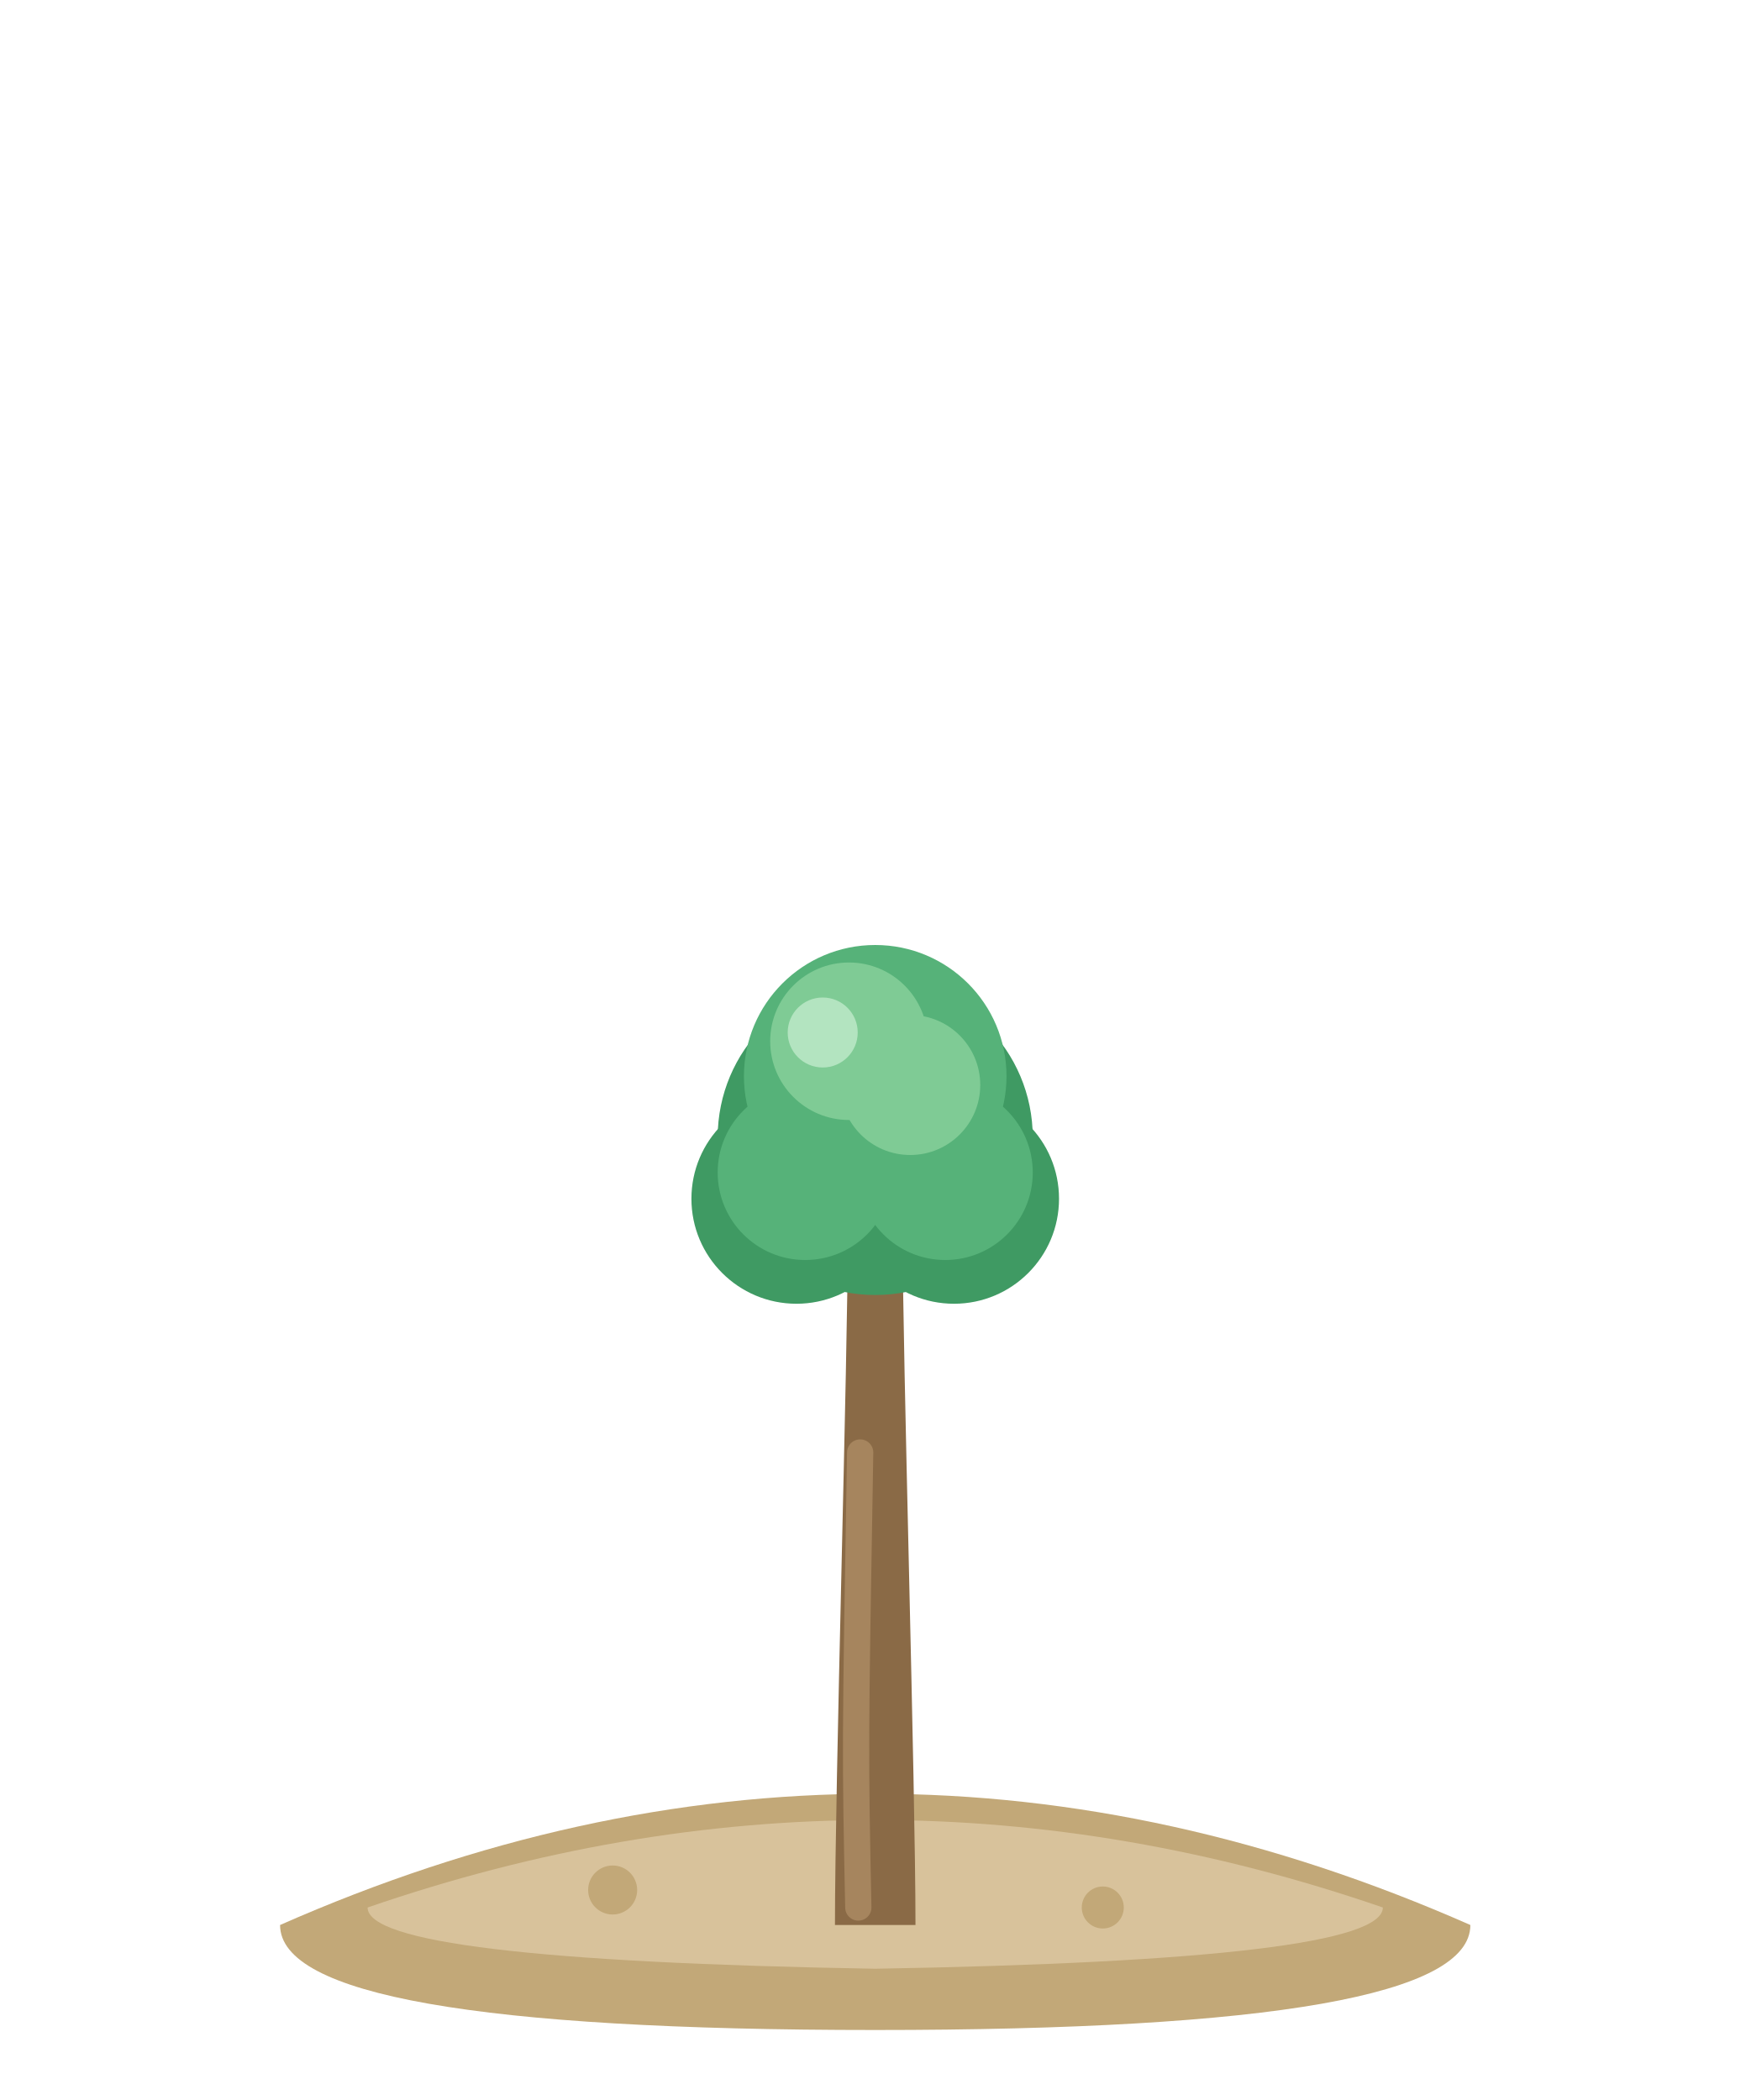
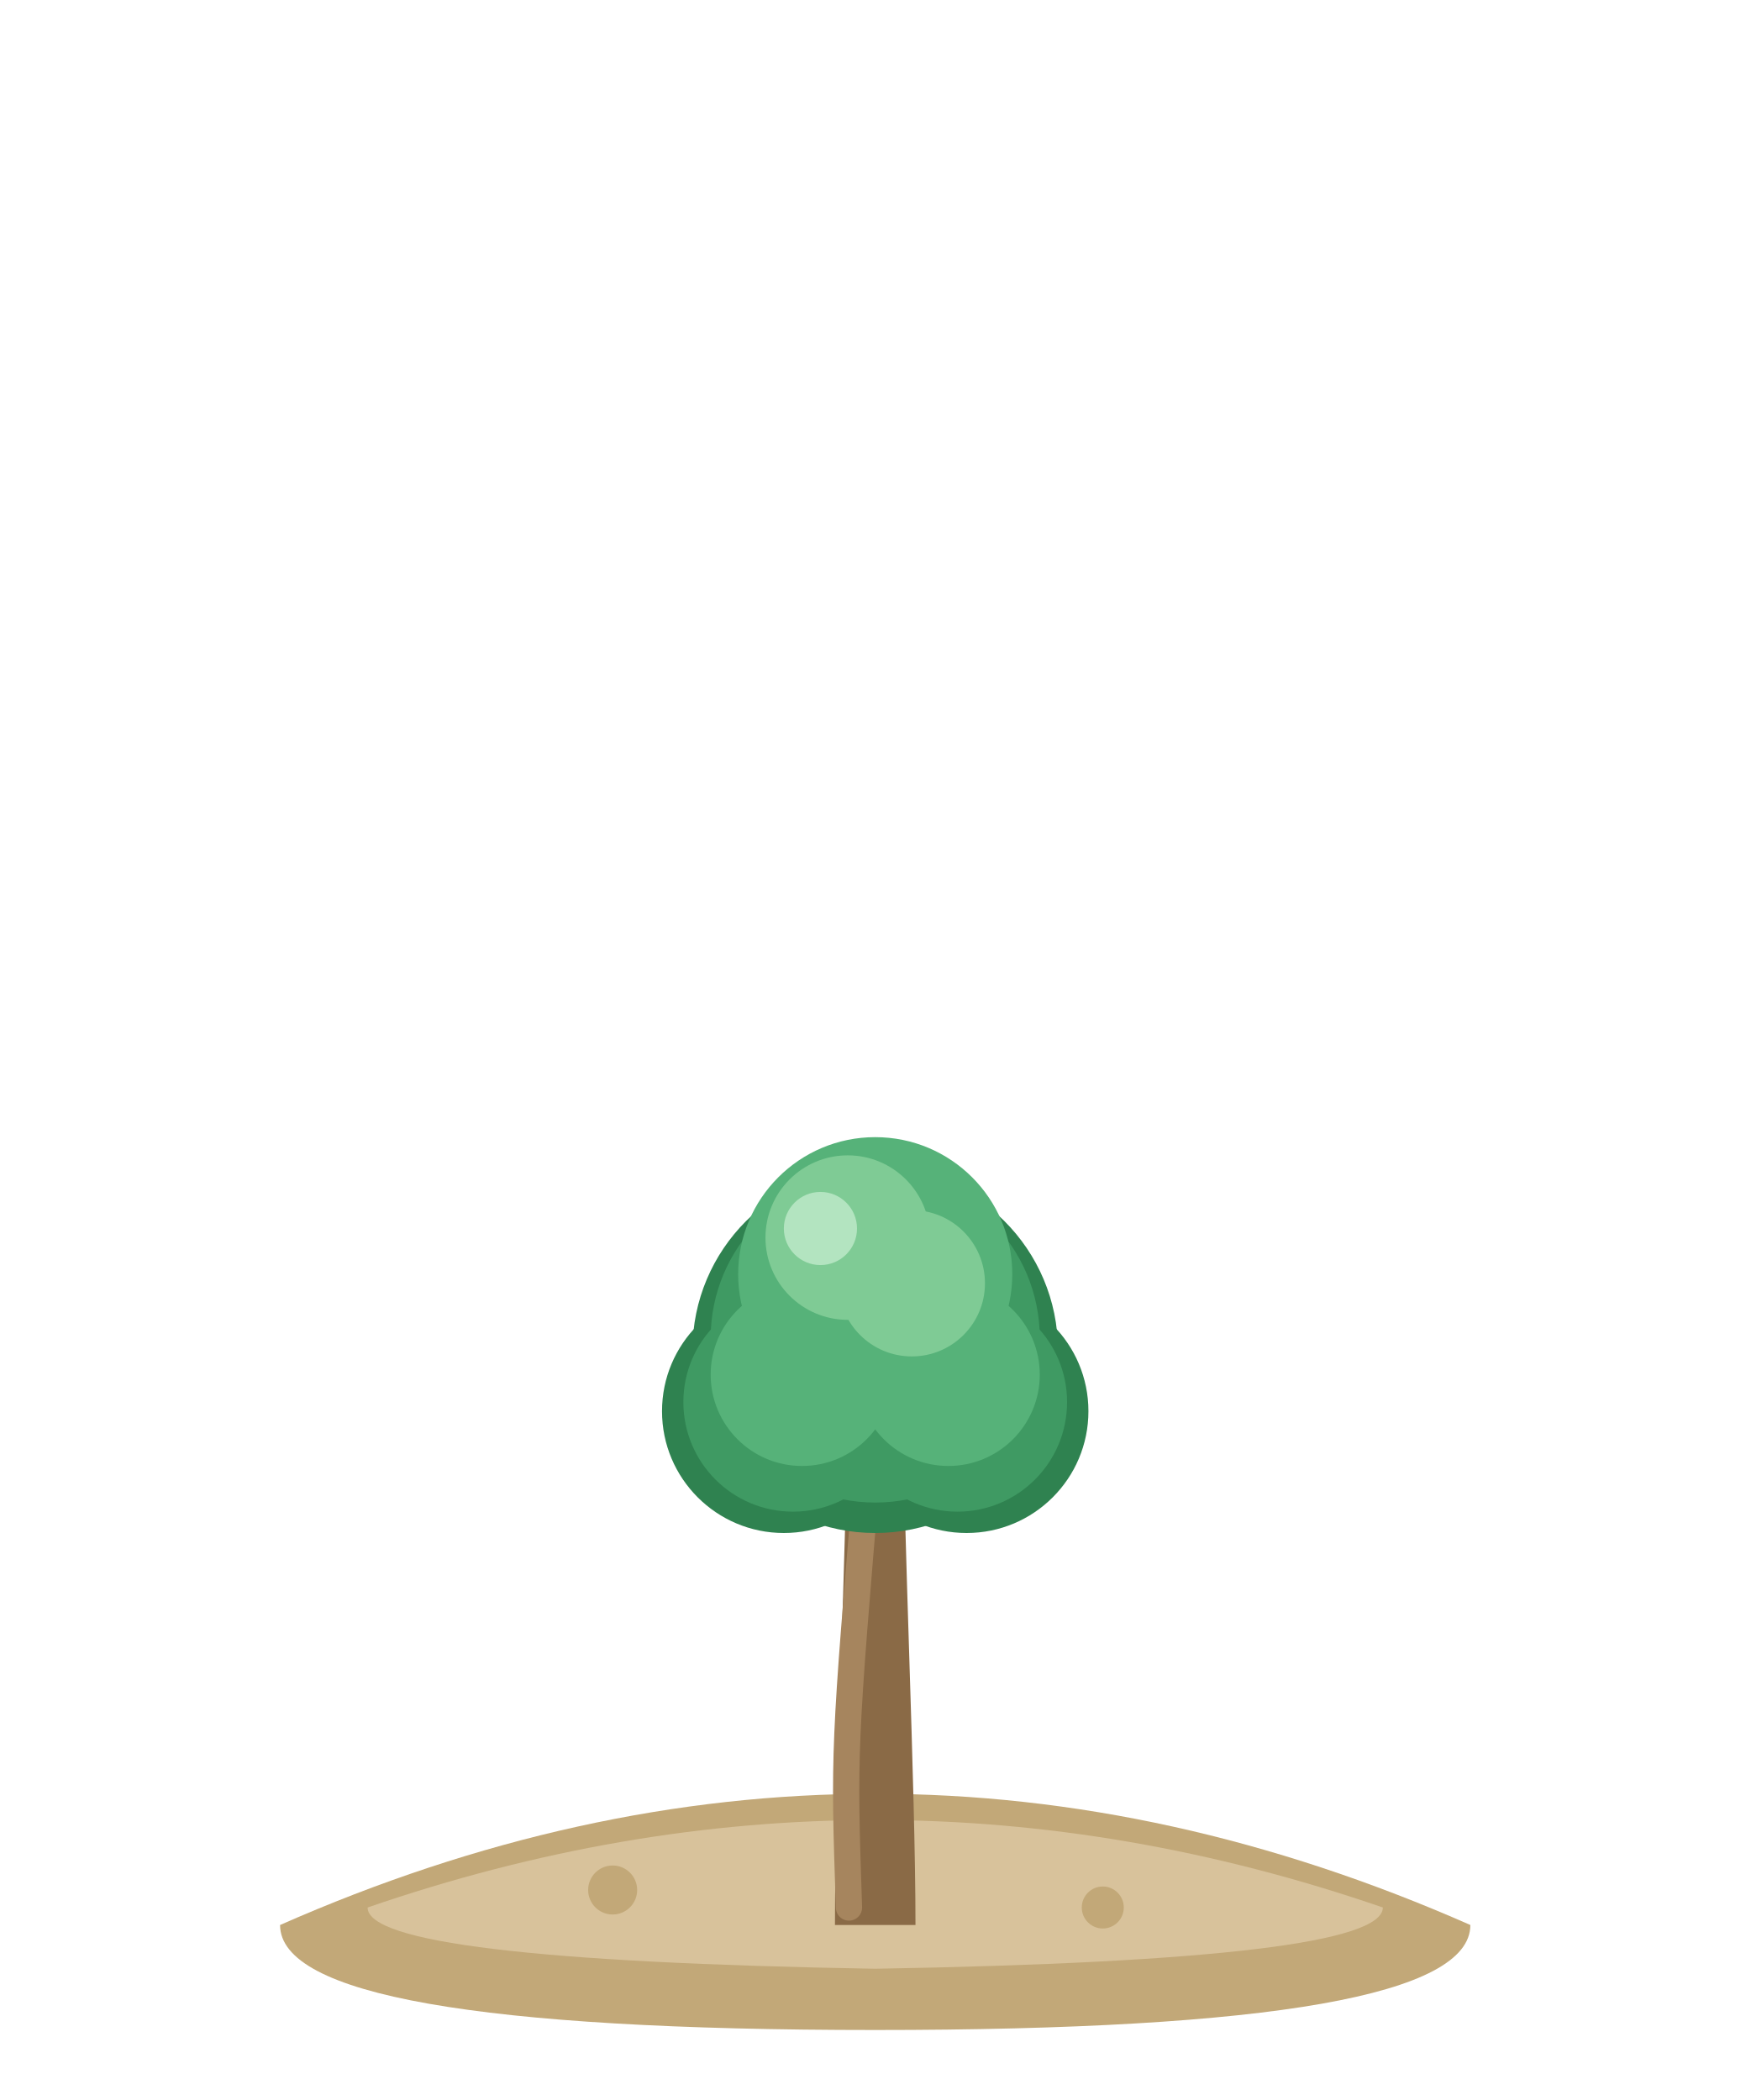
<svg xmlns="http://www.w3.org/2000/svg" viewBox="0 0 100 120">
  <path d="M16 110 Q50 95 84 110 Q84 116 50 116 Q16 116 16 110 Z" fill="#C2A878" />
  <path d="M21 109 Q50 99 79 109 Q79 112 50 112.5 Q21 112 21 109 Z" fill="#D8C29B" />
  <circle cx="35" cy="108" r="1.4" fill="#C2A878" />
  <circle cx="63" cy="109" r="1.2" fill="#C2A878" />
-   <path d="M47.7 110 C 47.7 102 48.436 77.5 48.436 70.5 L 51.564 70.5 C 51.564 77.5 52.3 102 52.3 110 Z" fill="#8A6A46" />
-   <path d="M49.14 83 C 48.85 100 48.85 100 49.034 109" stroke="#A6855E" stroke-width="1.5" fill="none" stroke-linecap="round" />
-   <circle cx="50" cy="65" r="9" fill="#3F9A63" />
-   <circle cx="45.5" cy="68.5" r="6" fill="#3F9A63" />
-   <circle cx="54.5" cy="68.5" r="6" fill="#3F9A63" />
-   <circle cx="50" cy="61.5" r="7.5" fill="#56B279" />
-   <circle cx="46" cy="67" r="5" fill="#56B279" />
-   <circle cx="54" cy="67" r="5" fill="#56B279" />
-   <circle cx="48.5" cy="59.5" r="4.5" fill="#7FCB95" />
-   <circle cx="52" cy="62" r="4" fill="#7FCB95" />
-   <circle cx="47" cy="59" r="2" fill="#B3E4C0" />
+   <path d="M47.7 110 C 47.7 102 48.4 87.38 48.4 80.38 L 51.6 80.38 C 51.6 87.38 52.3 102 52.3 110 Z" fill="#8A6A46" />
+   <path d="M49.6 83.38 C 48.2 100 48.2 100 48.5 109" stroke="#A6855E" stroke-width="1.5" fill="none" stroke-linecap="round" />
+   <circle cx="50" cy="77.16" r="10.44" fill="#2F8250" />
+   <circle cx="44.78" cy="80.64" r="6.96" fill="#2F8250" />
+   <circle cx="55.22" cy="80.64" r="6.96" fill="#2F8250" />
+   <circle cx="50" cy="76.46" r="9.4" fill="#3F9A63" />
+   <circle cx="45.3" cy="80.12" r="6.26" fill="#3F9A63" />
+   <circle cx="54.7" cy="80.12" r="6.26" fill="#3F9A63" />
+   <circle cx="50" cy="72.81" r="7.83" fill="#56B279" />
+   <circle cx="45.82" cy="78.55" r="5.22" fill="#56B279" />
+   <circle cx="54.18" cy="78.55" r="5.22" fill="#56B279" />
+   <circle cx="48.43" cy="70.72" r="4.7" fill="#7FCB95" />
+   <circle cx="52.09" cy="73.33" r="4.18" fill="#7FCB95" />
+   <circle cx="46.87" cy="70.2" r="2.09" fill="#B3E4C0" />
</svg>
